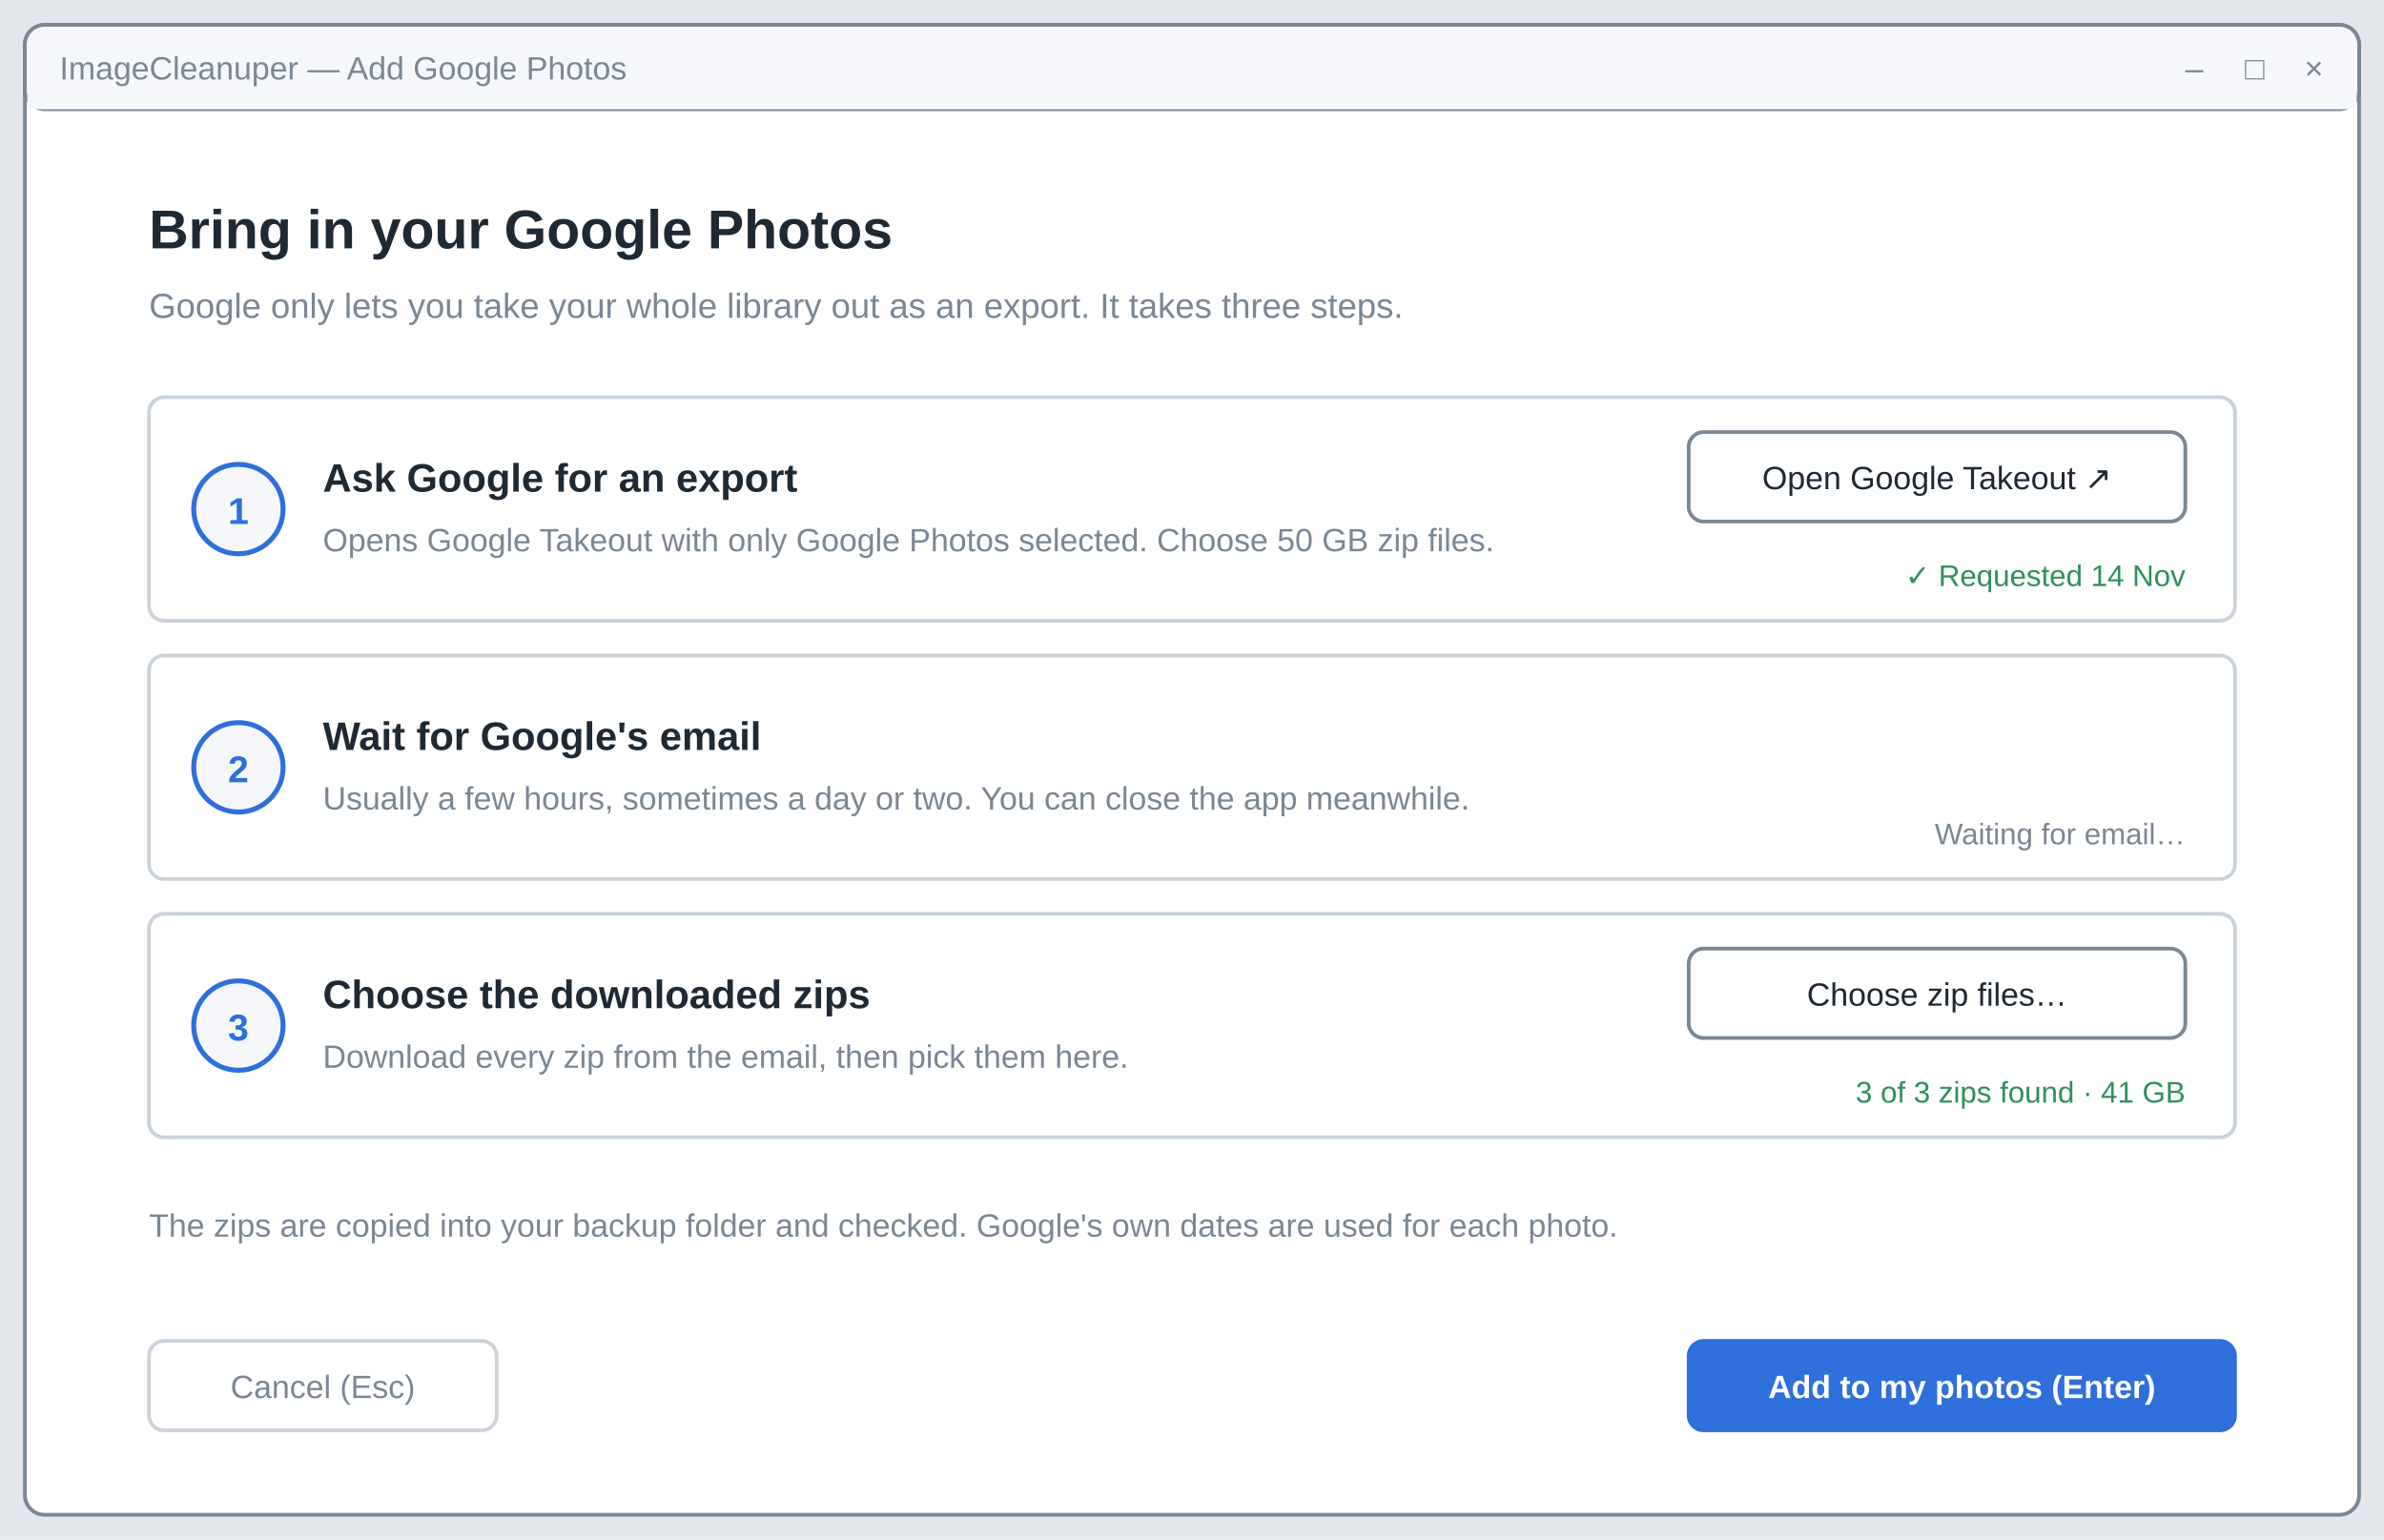
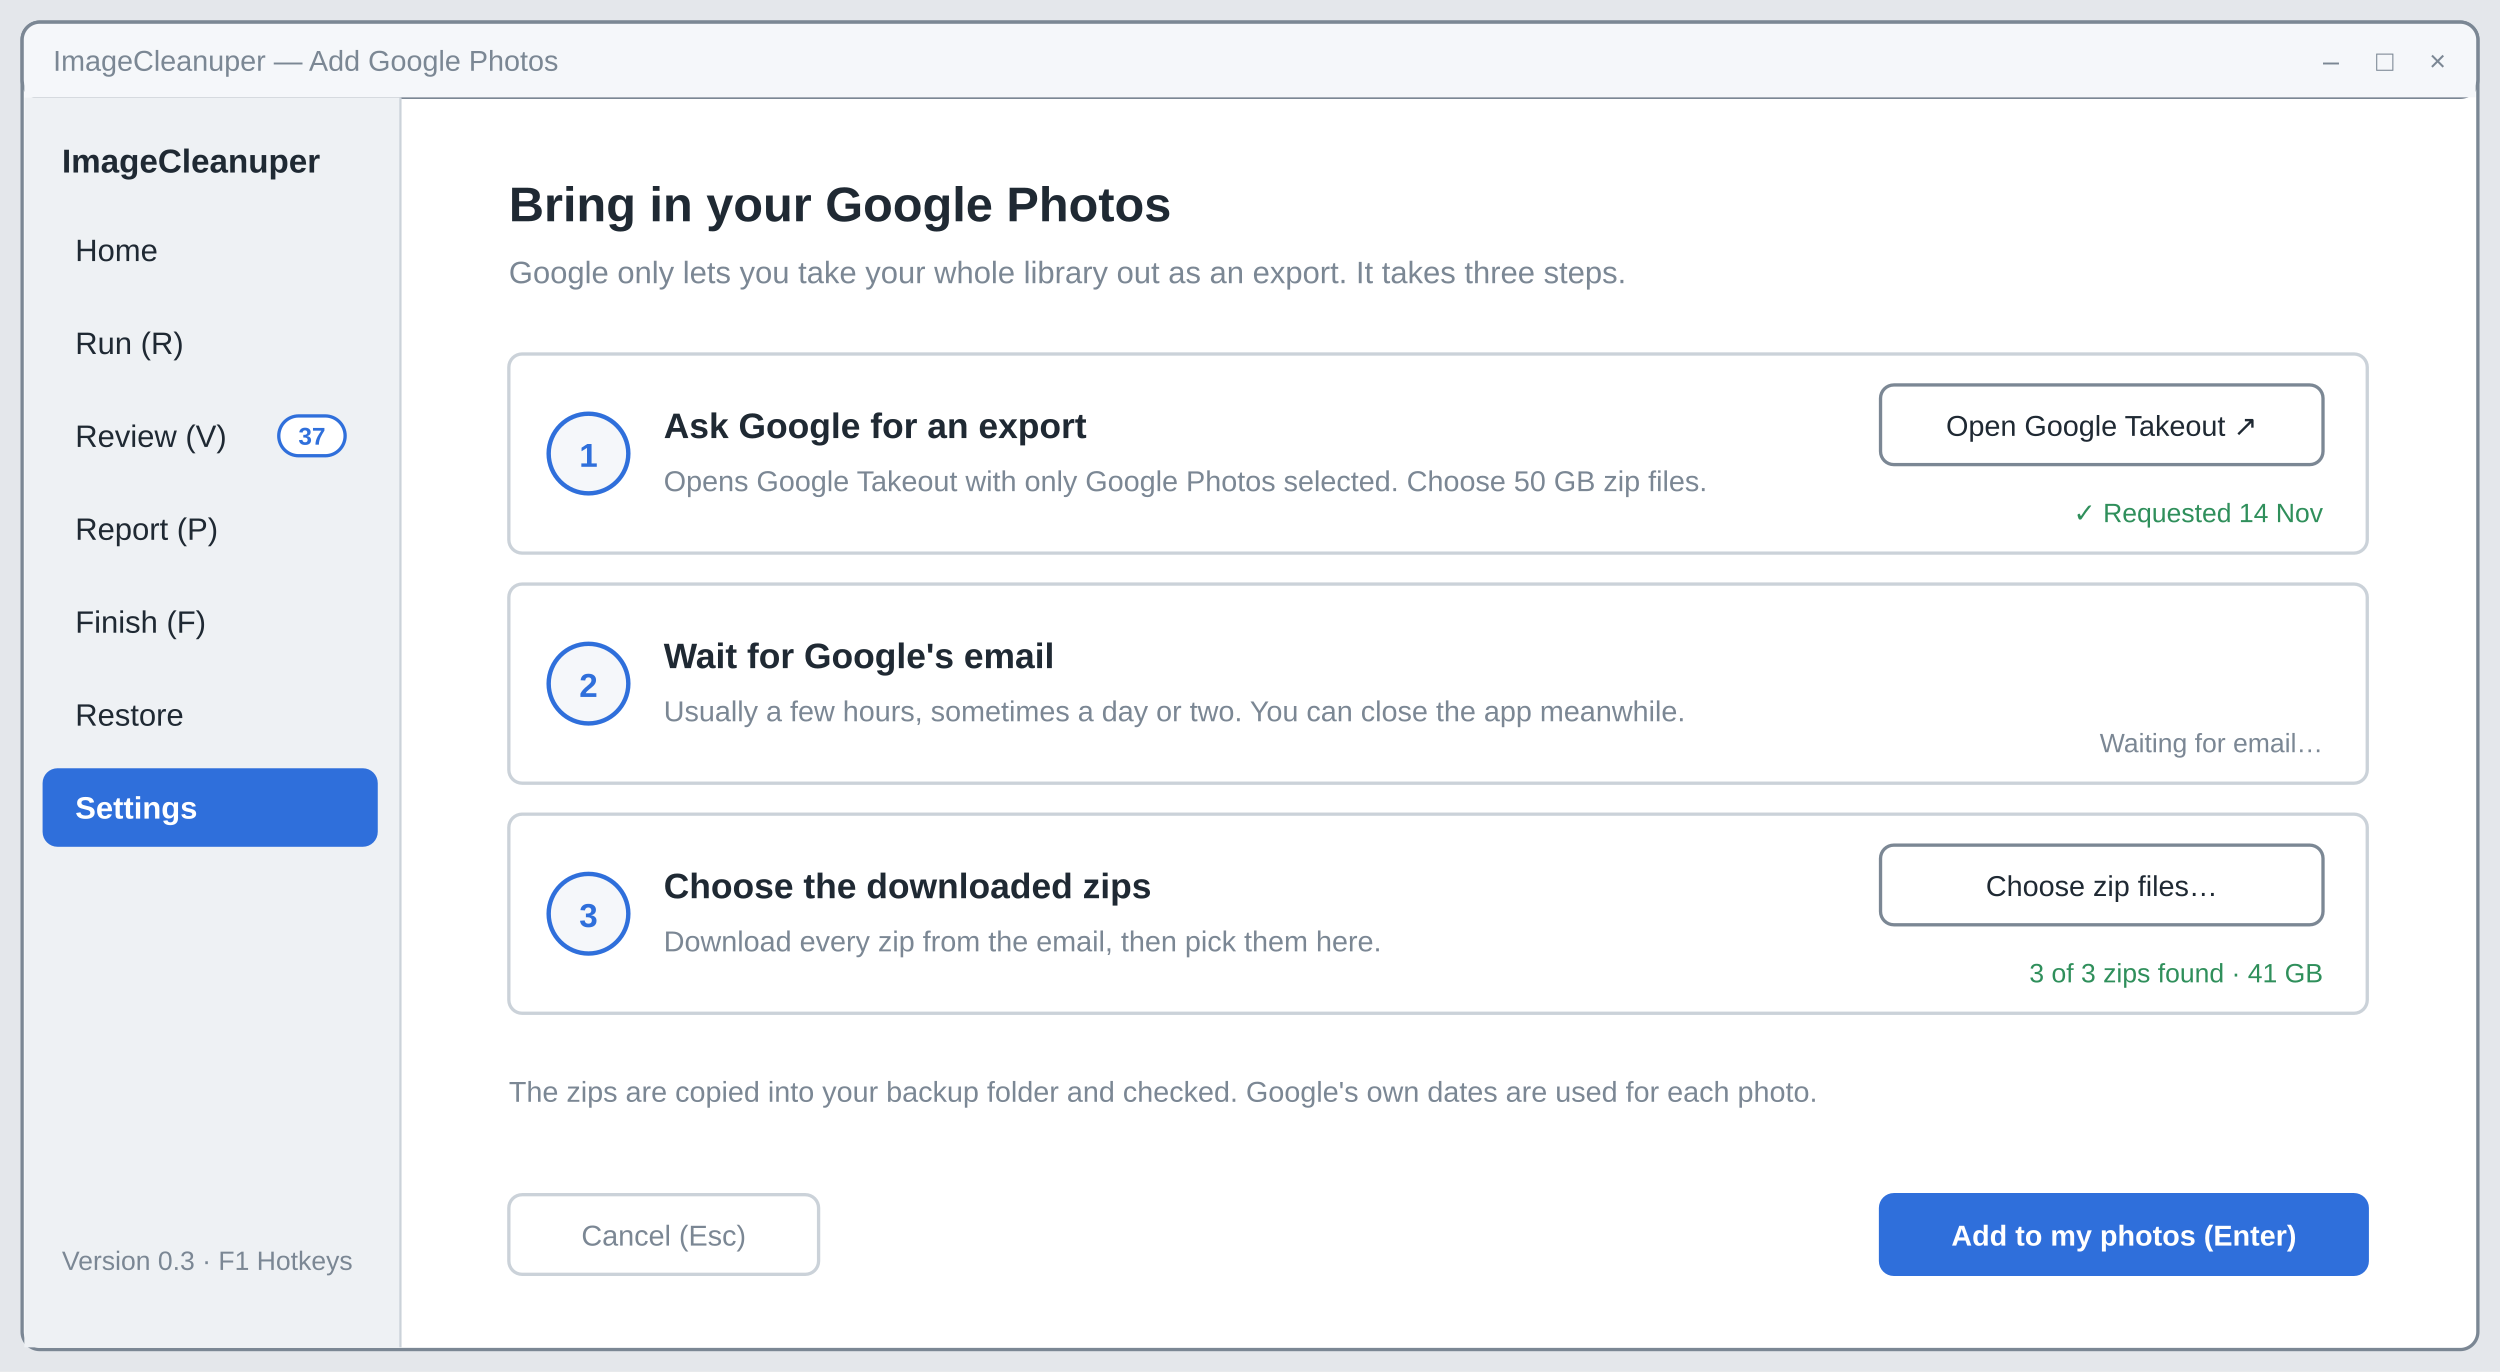
- <svg xmlns="http://www.w3.org/2000/svg" viewBox="0 0 960 620" width="960" height="620" role="img" aria-label="Add Google Photos wireframe">
-   <rect x="0" y="0" width="960" height="620" fill="#e4e7eb" />
-   <rect x="10" y="10" width="940" height="600" rx="8" fill="#ffffff" stroke="#7b8794" stroke-width="1.5" />
-   <rect x="10" y="10" width="940" height="34" rx="8" fill="#f5f7fa" stroke="#7b8794" stroke-width="1.5" />
-   <rect x="11" y="36" width="938" height="8" fill="#f5f7fa" />
+ <svg xmlns="http://www.w3.org/2000/svg" viewBox="0 0 1130 620" width="1130" height="620" role="img" aria-label="Add Google Photos wireframe">
+   <rect x="0" y="0" width="1130" height="620" fill="#e4e7eb" />
+   <rect x="10" y="10" width="1110" height="600" rx="8" fill="#ffffff" stroke="#7b8794" stroke-width="1.5" />
+   <rect x="10" y="10" width="1110" height="34" rx="8" fill="#f5f7fa" stroke="#7b8794" stroke-width="1.5" />
+   <rect x="11" y="36" width="1108" height="8" fill="#f5f7fa" />
  <text x="24" y="32" font-family="Segoe UI, Arial, sans-serif" font-size="13" fill="#7b8794" font-weight="normal" text-anchor="start">ImageCleanuper — Add Google Photos</text>
-   <text x="880" y="32" font-family="Segoe UI, Arial, sans-serif" font-size="13" fill="#7b8794" font-weight="normal" text-anchor="start">–</text>
-   <text x="904" y="32" font-family="Segoe UI, Arial, sans-serif" font-size="13" fill="#7b8794" font-weight="normal" text-anchor="start">□</text>
-   <text x="928" y="32" font-family="Segoe UI, Arial, sans-serif" font-size="13" fill="#7b8794" font-weight="normal" text-anchor="start">×</text>
-   <text x="60" y="100" font-family="Segoe UI, Arial, sans-serif" font-size="22" fill="#1f2933" font-weight="bold" text-anchor="start">Bring in your Google Photos</text>
-   <text x="60" y="128" font-family="Segoe UI, Arial, sans-serif" font-size="14" fill="#7b8794" font-weight="normal" text-anchor="start">Google only lets you take your whole library out as an export. It takes three steps.</text>
-   <rect x="60" y="160" width="840" height="90" rx="6" fill="#ffffff" stroke="#cbd2d9" stroke-width="1.5" />
-   <circle cx="96" cy="205" r="18" fill="#f5f7fa" stroke="#2f6fdb" stroke-width="2" />
-   <text x="96" y="211" font-family="Segoe UI, Arial, sans-serif" font-size="15" fill="#2f6fdb" font-weight="bold" text-anchor="middle">1</text>
-   <text x="130" y="198" font-family="Segoe UI, Arial, sans-serif" font-size="16" fill="#1f2933" font-weight="bold" text-anchor="start">Ask Google for an export</text>
-   <text x="130" y="222" font-family="Segoe UI, Arial, sans-serif" font-size="13" fill="#7b8794" font-weight="normal" text-anchor="start">Opens Google Takeout with only Google Photos selected. Choose 50 GB zip files.</text>
-   <rect x="680" y="174" width="200" height="36" rx="6" fill="#ffffff" stroke="#7b8794" stroke-width="1.5" />
-   <text x="780.0" y="197.0" font-family="Segoe UI, Arial, sans-serif" font-size="13" fill="#1f2933" font-weight="normal" text-anchor="middle">Open Google Takeout  ↗</text>
-   <text x="880" y="236" font-family="Segoe UI, Arial, sans-serif" font-size="12" fill="#2f8f5b" font-weight="normal" text-anchor="end">✓ Requested 14 Nov</text>
-   <rect x="60" y="264" width="840" height="90" rx="6" fill="#ffffff" stroke="#cbd2d9" stroke-width="1.5" />
-   <circle cx="96" cy="309" r="18" fill="#f5f7fa" stroke="#2f6fdb" stroke-width="2" />
-   <text x="96" y="315" font-family="Segoe UI, Arial, sans-serif" font-size="15" fill="#2f6fdb" font-weight="bold" text-anchor="middle">2</text>
-   <text x="130" y="302" font-family="Segoe UI, Arial, sans-serif" font-size="16" fill="#1f2933" font-weight="bold" text-anchor="start">Wait for Google's email</text>
-   <text x="130" y="326" font-family="Segoe UI, Arial, sans-serif" font-size="13" fill="#7b8794" font-weight="normal" text-anchor="start">Usually a few hours, sometimes a day or two. You can close the app meanwhile.</text>
-   <text x="880" y="340" font-family="Segoe UI, Arial, sans-serif" font-size="12" fill="#7b8794" font-weight="normal" text-anchor="end">Waiting for email…</text>
-   <rect x="60" y="368" width="840" height="90" rx="6" fill="#ffffff" stroke="#cbd2d9" stroke-width="1.5" />
-   <circle cx="96" cy="413" r="18" fill="#f5f7fa" stroke="#2f6fdb" stroke-width="2" />
-   <text x="96" y="419" font-family="Segoe UI, Arial, sans-serif" font-size="15" fill="#2f6fdb" font-weight="bold" text-anchor="middle">3</text>
-   <text x="130" y="406" font-family="Segoe UI, Arial, sans-serif" font-size="16" fill="#1f2933" font-weight="bold" text-anchor="start">Choose the downloaded zips</text>
-   <text x="130" y="430" font-family="Segoe UI, Arial, sans-serif" font-size="13" fill="#7b8794" font-weight="normal" text-anchor="start">Download every zip from the email, then pick them here.</text>
-   <rect x="680" y="382" width="200" height="36" rx="6" fill="#ffffff" stroke="#7b8794" stroke-width="1.5" />
-   <text x="780.0" y="405.0" font-family="Segoe UI, Arial, sans-serif" font-size="13" fill="#1f2933" font-weight="normal" text-anchor="middle">Choose zip files…</text>
-   <text x="880" y="444" font-family="Segoe UI, Arial, sans-serif" font-size="12" fill="#2f8f5b" font-weight="normal" text-anchor="end">3 of 3 zips found · 41 GB</text>
-   <text x="60" y="498" font-family="Segoe UI, Arial, sans-serif" font-size="13" fill="#7b8794" font-weight="normal" text-anchor="start">The zips are copied into your backup folder and checked. Google's own dates are used for each photo.</text>
-   <rect x="60" y="540" width="140" height="36" rx="6" fill="#ffffff" stroke="#cbd2d9" stroke-width="1.5" />
-   <text x="130.0" y="563.0" font-family="Segoe UI, Arial, sans-serif" font-size="13" fill="#7b8794" font-weight="normal" text-anchor="middle">Cancel  (Esc)</text>
-   <rect x="680" y="540" width="220" height="36" rx="6" fill="#2f6fdb" stroke="#2f6fdb" stroke-width="1.5" />
-   <text x="790.0" y="563.0" font-family="Segoe UI, Arial, sans-serif" font-size="13" fill="#ffffff" font-weight="bold" text-anchor="middle">Add to my photos  (Enter)</text>
+   <text x="1050" y="32" font-family="Segoe UI, Arial, sans-serif" font-size="13" fill="#7b8794" font-weight="normal" text-anchor="start">–</text>
+   <text x="1074" y="32" font-family="Segoe UI, Arial, sans-serif" font-size="13" fill="#7b8794" font-weight="normal" text-anchor="start">□</text>
+   <text x="1098" y="32" font-family="Segoe UI, Arial, sans-serif" font-size="13" fill="#7b8794" font-weight="normal" text-anchor="start">×</text>
+   <rect x="11" y="44" width="170" height="565" fill="#eef1f4" />
+   <line x1="181" y1="44" x2="181" y2="609" stroke="#cbd2d9" />
+   <text x="28" y="78" font-family="Segoe UI, Arial, sans-serif" font-size="15" fill="#1f2933" font-weight="bold" text-anchor="start">ImageCleanuper</text>
+   <text x="34" y="118" font-family="Segoe UI, Arial, sans-serif" font-size="14" fill="#1f2933" font-weight="normal" text-anchor="start">Home</text>
+   <text x="34" y="160" font-family="Segoe UI, Arial, sans-serif" font-size="14" fill="#1f2933" font-weight="normal" text-anchor="start">Run  (R)</text>
+   <text x="34" y="202" font-family="Segoe UI, Arial, sans-serif" font-size="14" fill="#1f2933" font-weight="normal" text-anchor="start">Review  (V)</text>
+   <rect x="126" y="188" width="30" height="18" rx="9" fill="#ffffff" stroke="#2f6fdb" stroke-width="1.5" />
+   <text x="141" y="201" font-family="Segoe UI, Arial, sans-serif" font-size="11" fill="#2f6fdb" font-weight="bold" text-anchor="middle">37</text>
+   <text x="34" y="244" font-family="Segoe UI, Arial, sans-serif" font-size="14" fill="#1f2933" font-weight="normal" text-anchor="start">Report  (P)</text>
+   <text x="34" y="286" font-family="Segoe UI, Arial, sans-serif" font-size="14" fill="#1f2933" font-weight="normal" text-anchor="start">Finish  (F)</text>
+   <text x="34" y="328" font-family="Segoe UI, Arial, sans-serif" font-size="14" fill="#1f2933" font-weight="normal" text-anchor="start">Restore</text>
+   <rect x="20" y="348" width="150" height="34" rx="6" fill="#2f6fdb" stroke="#2f6fdb" stroke-width="1.5" />
+   <text x="34" y="370" font-family="Segoe UI, Arial, sans-serif" font-size="14" fill="#ffffff" font-weight="bold" text-anchor="start">Settings</text>
+   <text x="28" y="574" font-family="Segoe UI, Arial, sans-serif" font-size="12" fill="#7b8794" font-weight="normal" text-anchor="start">Version 0.3 · F1 Hotkeys</text>
+   <g transform="translate(170,0)">
+     <text x="60" y="100" font-family="Segoe UI, Arial, sans-serif" font-size="22" fill="#1f2933" font-weight="bold" text-anchor="start">Bring in your Google Photos</text>
+     <text x="60" y="128" font-family="Segoe UI, Arial, sans-serif" font-size="14" fill="#7b8794" font-weight="normal" text-anchor="start">Google only lets you take your whole library out as an export. It takes three steps.</text>
+     <rect x="60" y="160" width="840" height="90" rx="6" fill="#ffffff" stroke="#cbd2d9" stroke-width="1.5" />
+     <circle cx="96" cy="205" r="18" fill="#f5f7fa" stroke="#2f6fdb" stroke-width="2" />
+     <text x="96" y="211" font-family="Segoe UI, Arial, sans-serif" font-size="15" fill="#2f6fdb" font-weight="bold" text-anchor="middle">1</text>
+     <text x="130" y="198" font-family="Segoe UI, Arial, sans-serif" font-size="16" fill="#1f2933" font-weight="bold" text-anchor="start">Ask Google for an export</text>
+     <text x="130" y="222" font-family="Segoe UI, Arial, sans-serif" font-size="13" fill="#7b8794" font-weight="normal" text-anchor="start">Opens Google Takeout with only Google Photos selected. Choose 50 GB zip files.</text>
+     <rect x="680" y="174" width="200" height="36" rx="6" fill="#ffffff" stroke="#7b8794" stroke-width="1.5" />
+     <text x="780.0" y="197.0" font-family="Segoe UI, Arial, sans-serif" font-size="13" fill="#1f2933" font-weight="normal" text-anchor="middle">Open Google Takeout  ↗</text>
+     <text x="880" y="236" font-family="Segoe UI, Arial, sans-serif" font-size="12" fill="#2f8f5b" font-weight="normal" text-anchor="end">✓ Requested 14 Nov</text>
+     <rect x="60" y="264" width="840" height="90" rx="6" fill="#ffffff" stroke="#cbd2d9" stroke-width="1.5" />
+     <circle cx="96" cy="309" r="18" fill="#f5f7fa" stroke="#2f6fdb" stroke-width="2" />
+     <text x="96" y="315" font-family="Segoe UI, Arial, sans-serif" font-size="15" fill="#2f6fdb" font-weight="bold" text-anchor="middle">2</text>
+     <text x="130" y="302" font-family="Segoe UI, Arial, sans-serif" font-size="16" fill="#1f2933" font-weight="bold" text-anchor="start">Wait for Google's email</text>
+     <text x="130" y="326" font-family="Segoe UI, Arial, sans-serif" font-size="13" fill="#7b8794" font-weight="normal" text-anchor="start">Usually a few hours, sometimes a day or two. You can close the app meanwhile.</text>
+     <text x="880" y="340" font-family="Segoe UI, Arial, sans-serif" font-size="12" fill="#7b8794" font-weight="normal" text-anchor="end">Waiting for email…</text>
+     <rect x="60" y="368" width="840" height="90" rx="6" fill="#ffffff" stroke="#cbd2d9" stroke-width="1.5" />
+     <circle cx="96" cy="413" r="18" fill="#f5f7fa" stroke="#2f6fdb" stroke-width="2" />
+     <text x="96" y="419" font-family="Segoe UI, Arial, sans-serif" font-size="15" fill="#2f6fdb" font-weight="bold" text-anchor="middle">3</text>
+     <text x="130" y="406" font-family="Segoe UI, Arial, sans-serif" font-size="16" fill="#1f2933" font-weight="bold" text-anchor="start">Choose the downloaded zips</text>
+     <text x="130" y="430" font-family="Segoe UI, Arial, sans-serif" font-size="13" fill="#7b8794" font-weight="normal" text-anchor="start">Download every zip from the email, then pick them here.</text>
+     <rect x="680" y="382" width="200" height="36" rx="6" fill="#ffffff" stroke="#7b8794" stroke-width="1.5" />
+     <text x="780.0" y="405.0" font-family="Segoe UI, Arial, sans-serif" font-size="13" fill="#1f2933" font-weight="normal" text-anchor="middle">Choose zip files…</text>
+     <text x="880" y="444" font-family="Segoe UI, Arial, sans-serif" font-size="12" fill="#2f8f5b" font-weight="normal" text-anchor="end">3 of 3 zips found · 41 GB</text>
+     <text x="60" y="498" font-family="Segoe UI, Arial, sans-serif" font-size="13" fill="#7b8794" font-weight="normal" text-anchor="start">The zips are copied into your backup folder and checked. Google's own dates are used for each photo.</text>
+     <rect x="60" y="540" width="140" height="36" rx="6" fill="#ffffff" stroke="#cbd2d9" stroke-width="1.5" />
+     <text x="130.0" y="563.0" font-family="Segoe UI, Arial, sans-serif" font-size="13" fill="#7b8794" font-weight="normal" text-anchor="middle">Cancel  (Esc)</text>
+     <rect x="680" y="540" width="220" height="36" rx="6" fill="#2f6fdb" stroke="#2f6fdb" stroke-width="1.5" />
+     <text x="790.0" y="563.0" font-family="Segoe UI, Arial, sans-serif" font-size="13" fill="#ffffff" font-weight="bold" text-anchor="middle">Add to my photos  (Enter)</text>
+   </g>
</svg>
